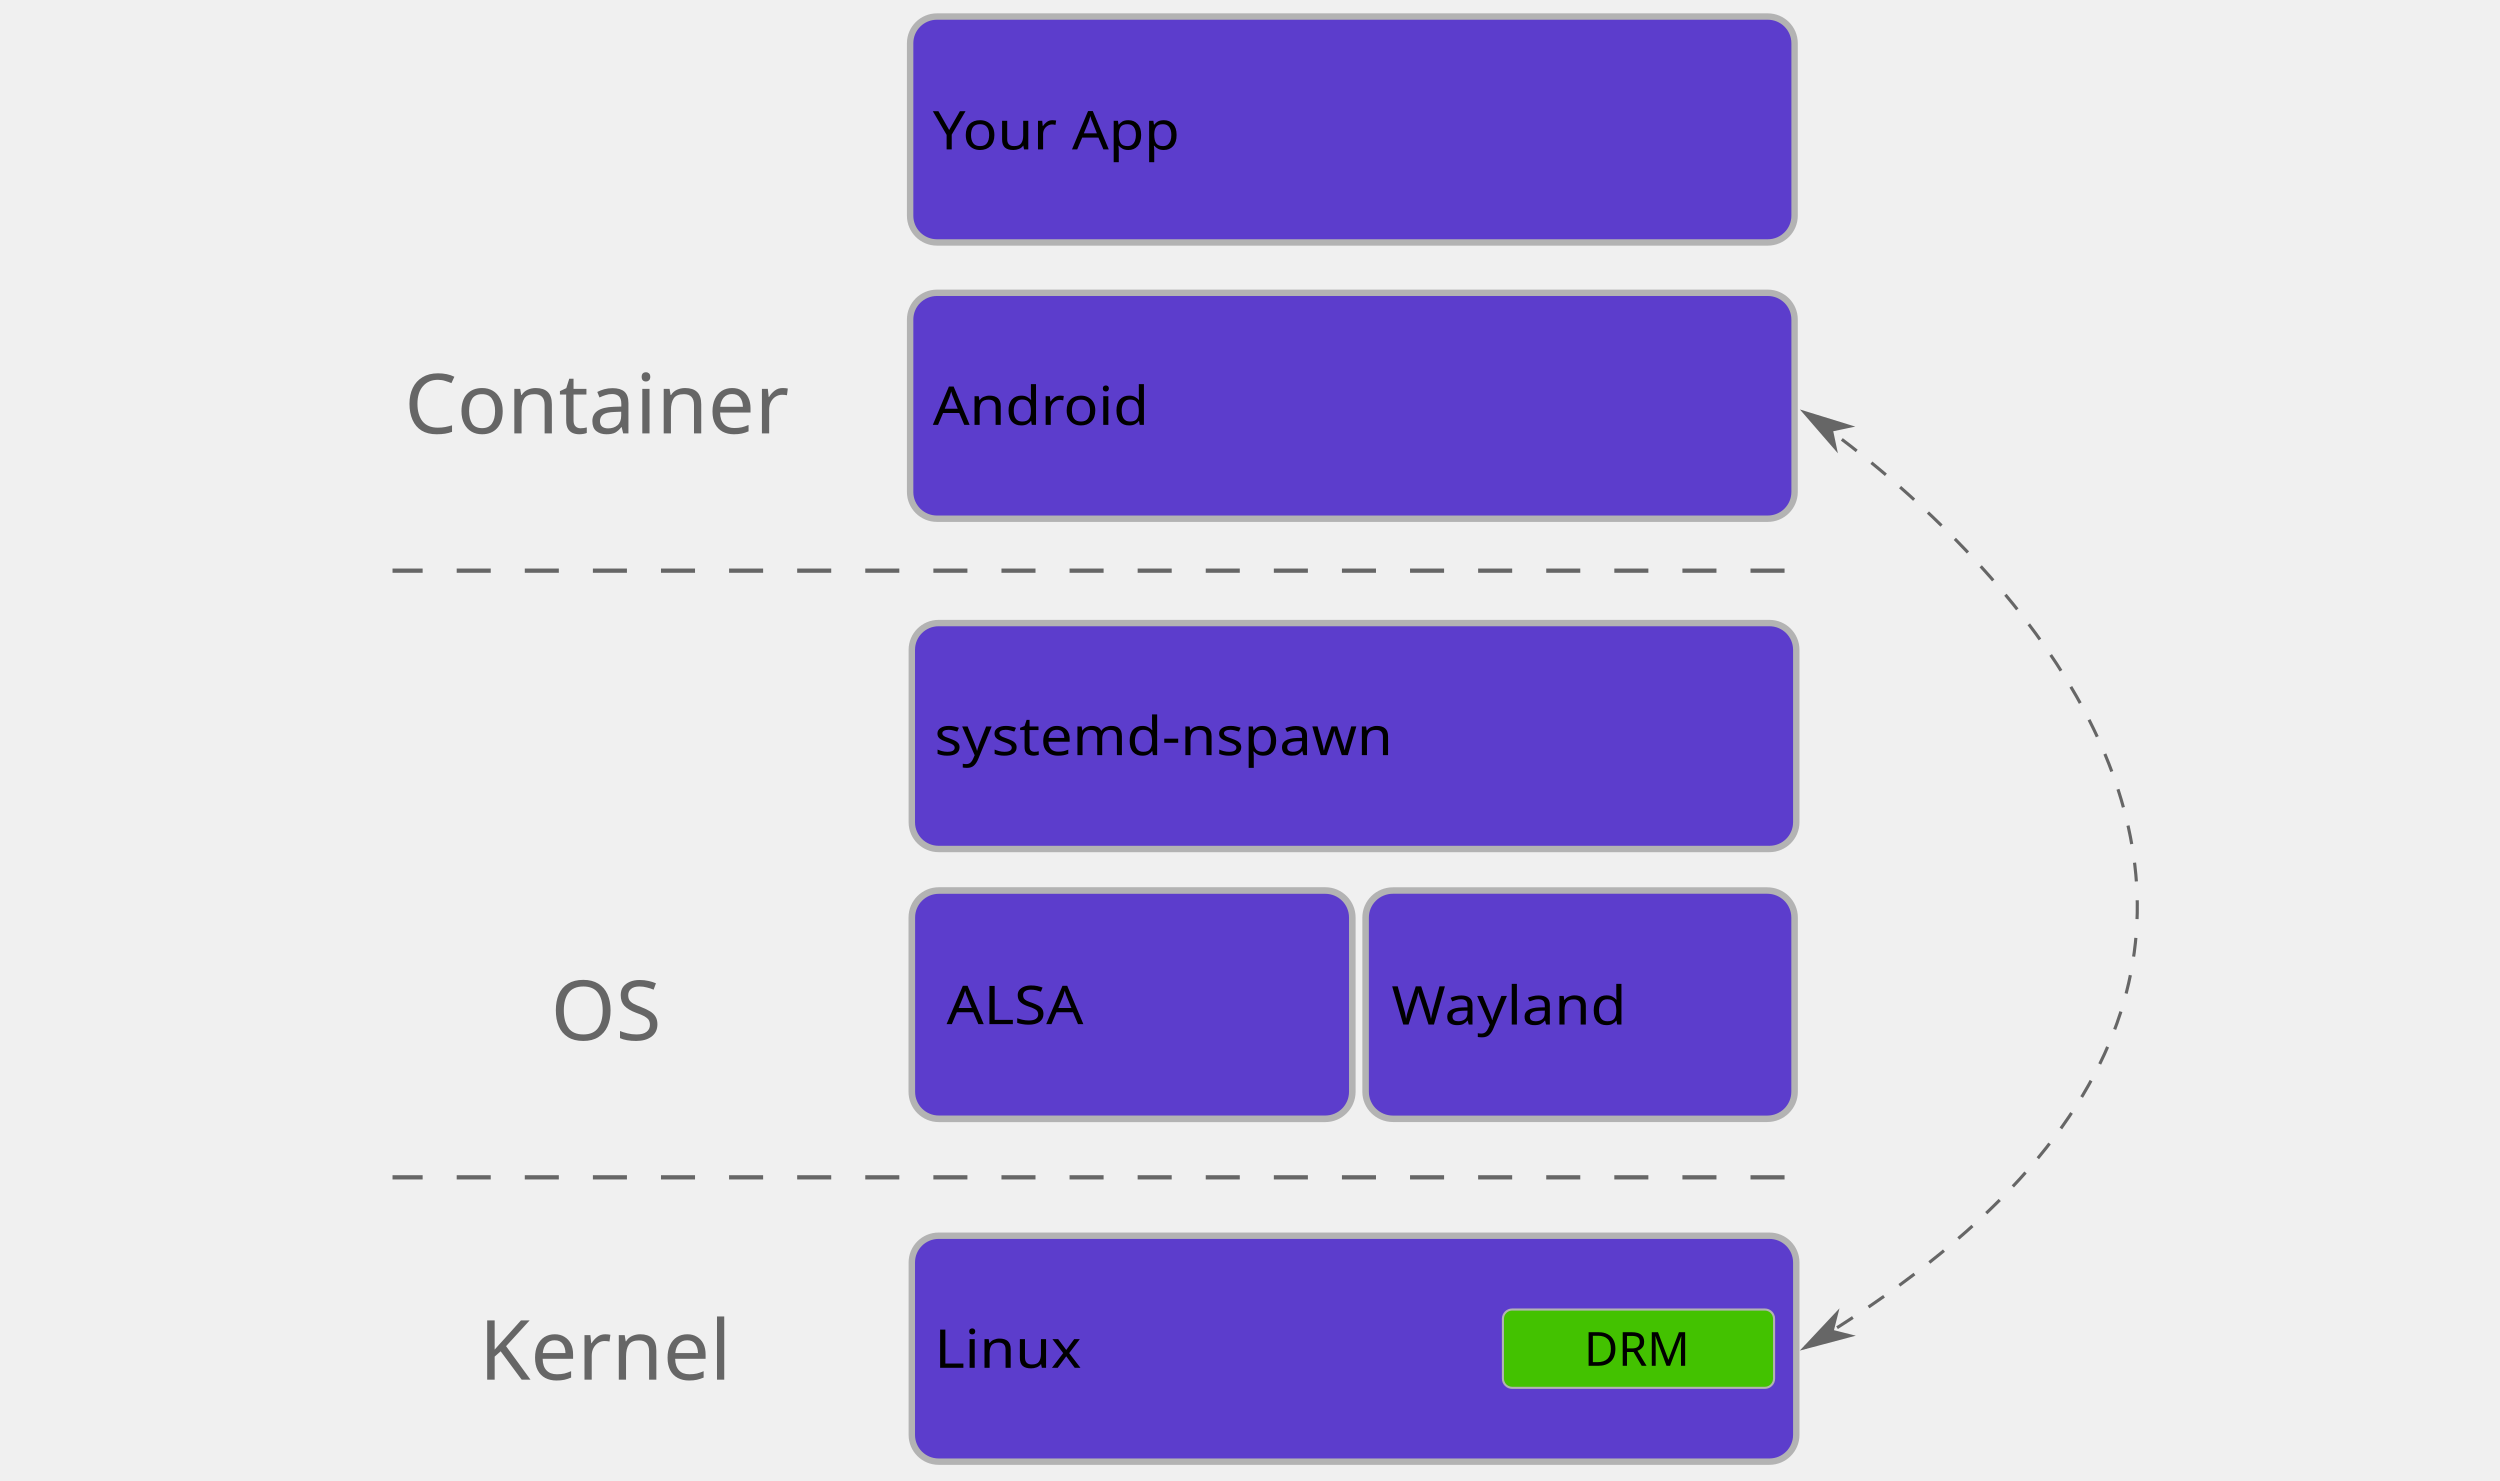
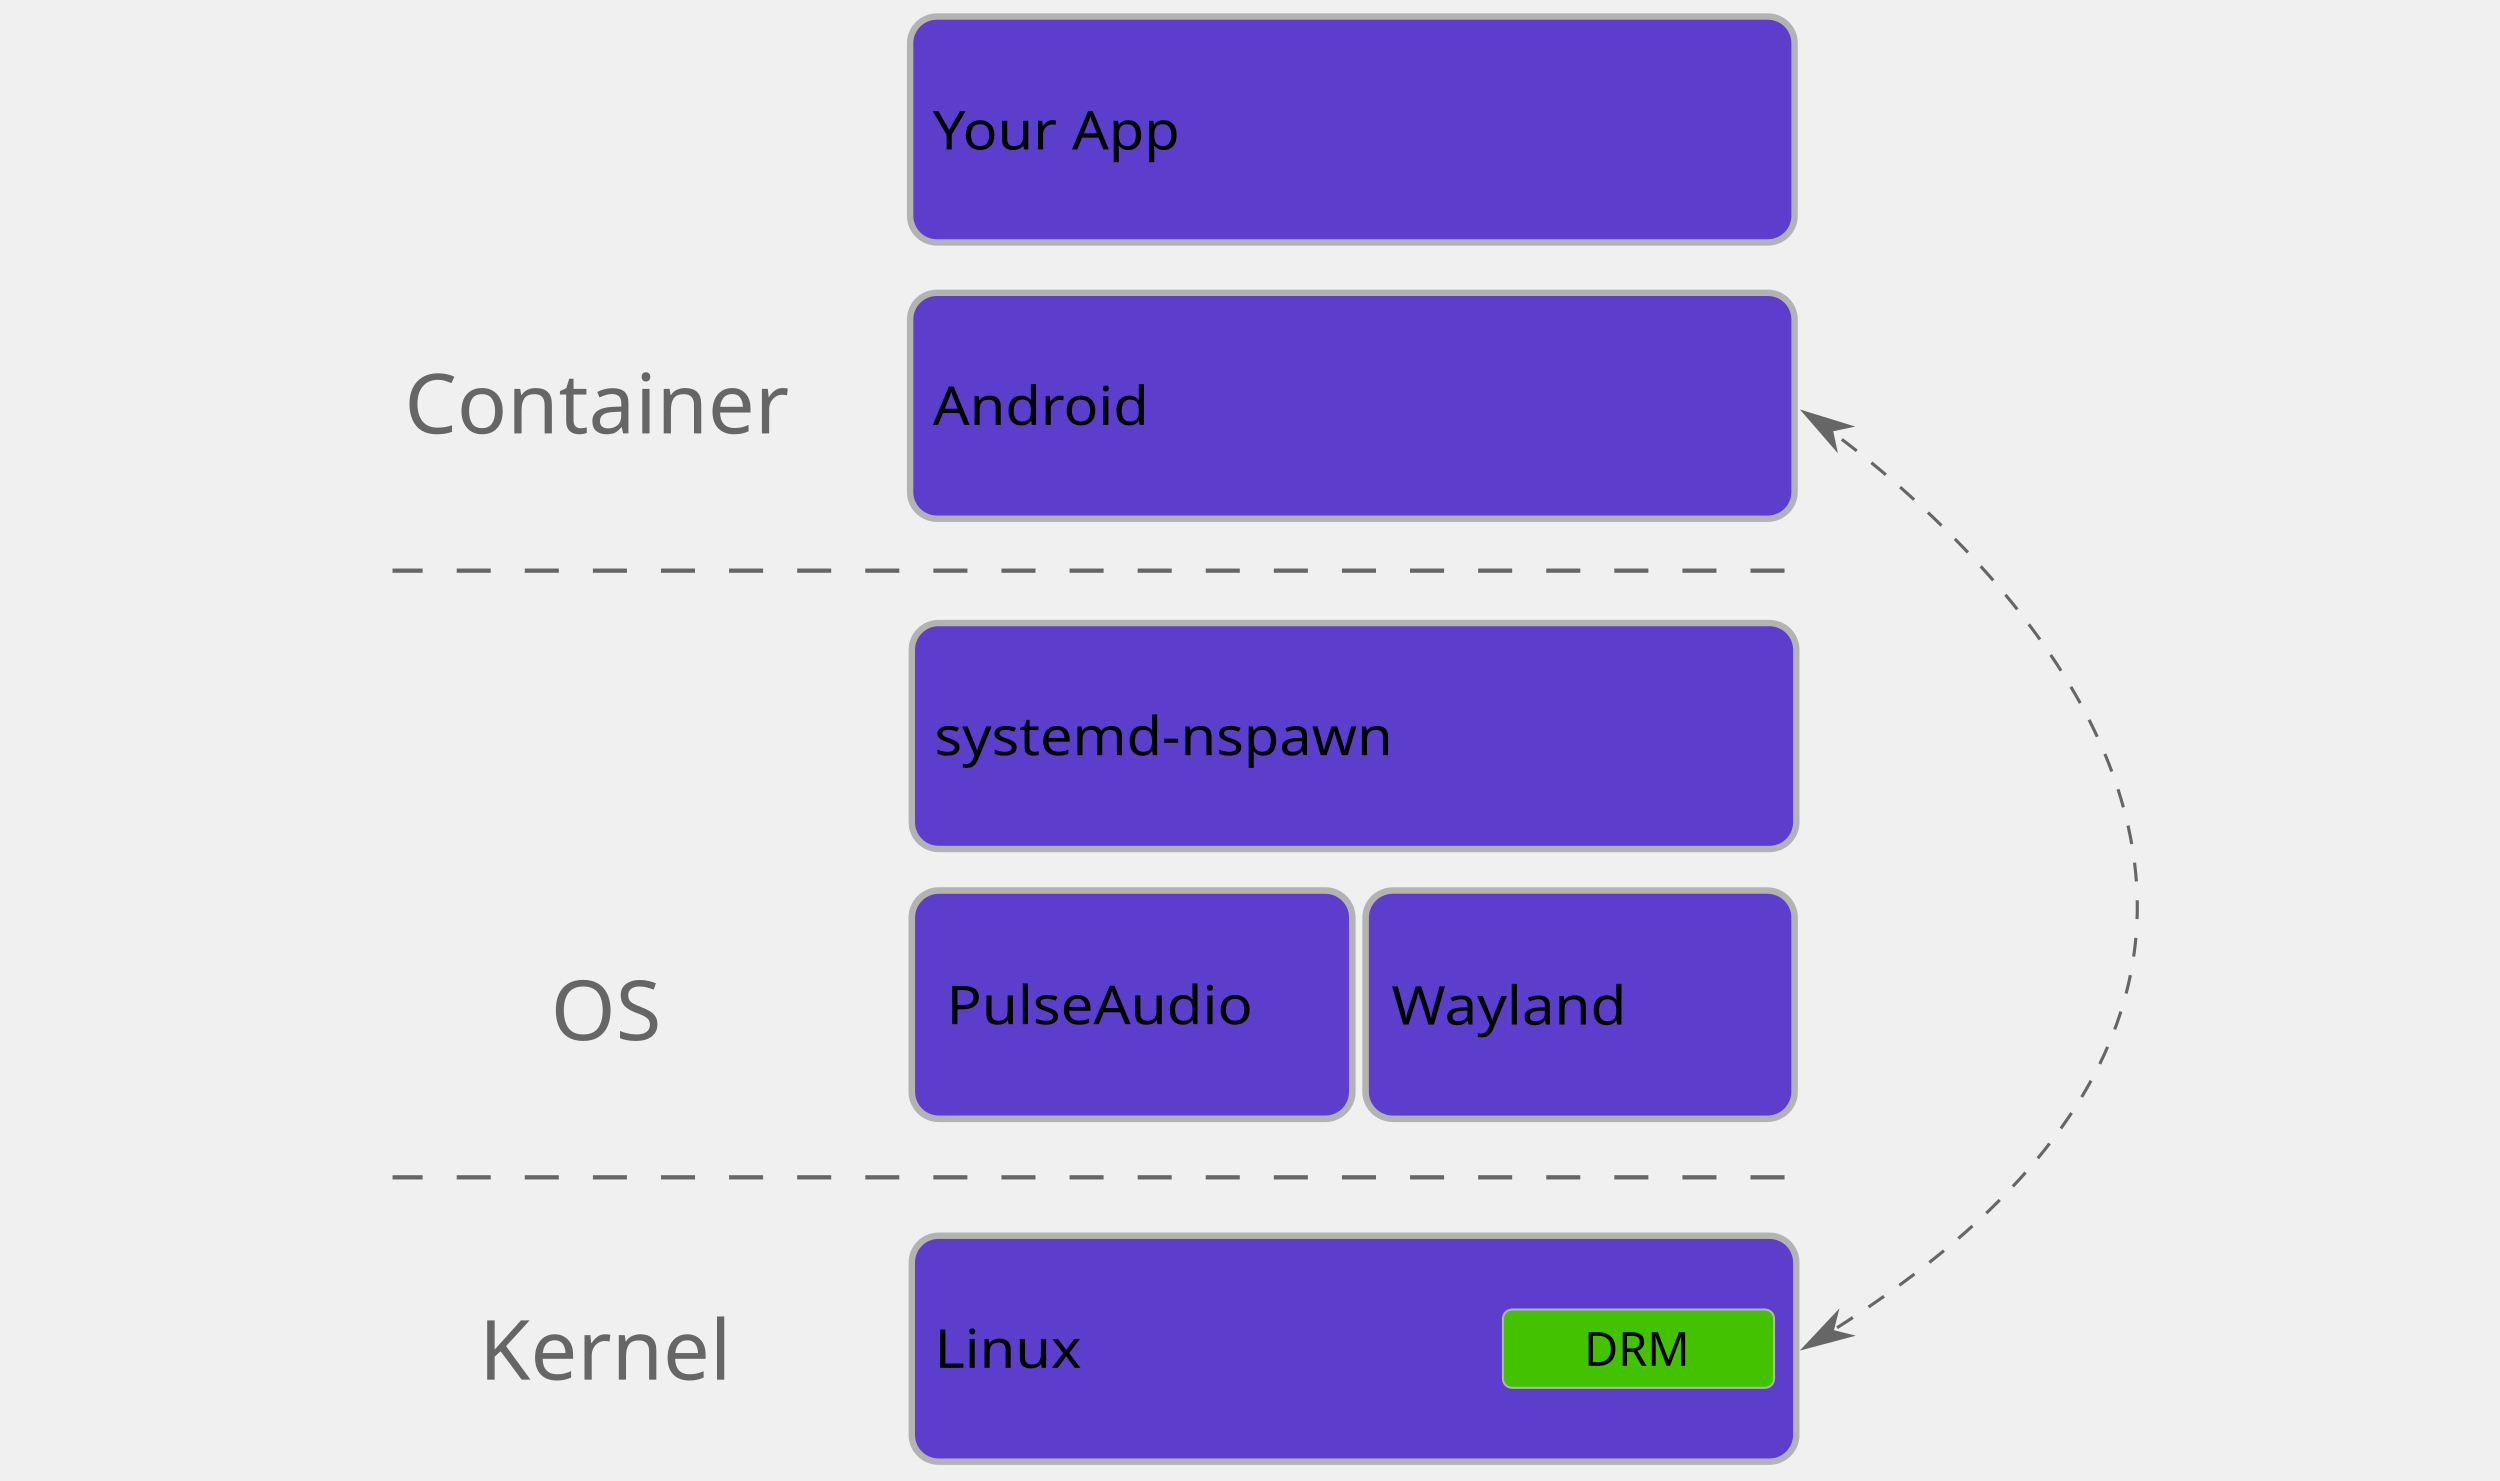
<svg xmlns="http://www.w3.org/2000/svg" width="318.449mm" height="188.591mm" viewBox="0 0 318.449 188.591" version="1.1" id="svg5155">
  <defs id="defs5149">
    <marker orient="auto" refY="0" refX="0" id="Arrow1Lstart-2" style="overflow:visible">
      <path id="path6267-6" d="M 0,0 5,-5 -12.5,0 5,5 Z" style="fill:#666666;fill-opacity:1;fill-rule:evenodd;stroke:#666666;stroke-width:1pt;stroke-opacity:1" transform="matrix(0.8,0,0,0.8,10,0)" />
    </marker>
    <marker orient="auto" refY="0" refX="0" id="Arrow1Lend-0" style="overflow:visible">
      <path id="path6270-7" d="M 0,0 5,-5 -12.5,0 5,5 Z" style="fill:#666666;fill-opacity:1;fill-rule:evenodd;stroke:#666666;stroke-width:1pt;stroke-opacity:1" transform="matrix(-0.8,0,0,-0.8,-10,0)" />
    </marker>
  </defs>
  <g id="layer1" transform="translate(182.2917,1.642412)">
    <path style="fill:none;fill-rule:evenodd;stroke:#ffffff;stroke-width:1.06;stroke-linecap:butt;stroke-linejoin:miter;stroke-miterlimit:4;stroke-dasharray:6.36, 1.06;stroke-dashoffset:0;stroke-opacity:0" d="M 63.291,133.774 H -76.211 -106.569 l -22.49,-0.006" id="path5042" />
    <text id="text5050-0-4-8-3" y="174.098" x="-121.266" style="font-style:normal;font-weight:normal;font-size:10.583px;line-height:125%;font-family:sans-serif;letter-spacing:0px;word-spacing:0px;fill:#666666;fill-opacity:1;stroke:none;stroke-width:0.265px;stroke-linecap:butt;stroke-linejoin:miter;stroke-opacity:1" xml:space="preserve">
      <tspan id="tspan3091" style="fill:#666666;fill-opacity:1;stroke-width:0.265px" y="174.098" x="-121.266">Kernel</tspan>
    </text>
    <path style="fill:none;fill-opacity:1;fill-rule:evenodd;stroke:#666666;stroke-width:0.542;stroke-linecap:butt;stroke-linejoin:miter;stroke-miterlimit:4;stroke-dasharray:4.337, 4.337;stroke-dashoffset:0.5;stroke-opacity:1" d="m -132.292,148.324 c 179.917,0 179.917,0 179.917,0" id="path1013" />
    <text xml:space="preserve" style="font-style:normal;font-weight:normal;font-size:10.583px;line-height:125%;font-family:sans-serif;letter-spacing:0px;word-spacing:0px;fill:#666666;fill-opacity:1;stroke:none;stroke-width:0.265px;stroke-linecap:butt;stroke-linejoin:miter;stroke-opacity:1" x="-112.127" y="130.844" id="text5050-0-4-8-3-5">
      <tspan x="-112.127" y="130.844" style="fill:#666666;fill-opacity:1;stroke-width:0.265px" id="tspan3091-9">OS</tspan>
    </text>
    <g id="g5993" transform="matrix(0.9924178,0,0,1,7.788793,-37.84639)">
      <g id="g5880-7" transform="matrix(1.011882,0,0,1,-7.838542,80.93776)">
        <rect ry="3.403" style="fill:#5c3dcc;fill-opacity:1;stroke:#b3b3b3;stroke-width:0.813;stroke-miterlimit:4;stroke-dasharray:none;stroke-opacity:1;image-rendering:auto" y="112.673" x="-65.878" height="28.778" width="112.19" id="rect3699-3-5-1-6-1" />
        <text transform="scale(1.037091,0.9642359)" id="text4782-5-6-5-2-3" y="134.296" x="-60.746" style="font-style:normal;font-weight:normal;font-size:15.698px;line-height:125%;font-family:sans-serif;letter-spacing:0px;word-spacing:0px;fill:#000000;fill-opacity:1;stroke:none;stroke-width:0.392px;stroke-linecap:butt;stroke-linejoin:miter;stroke-opacity:1" xml:space="preserve">
          <tspan style="font-size:7.056px;stroke-width:0.392px" y="134.296" x="-60.746" id="tspan4780-3-9-9-6-1">Linux</tspan>
        </text>
      </g>
      <g transform="translate(-121.7129,148.9682)" id="g1278-9">
        <g id="g1267-13">
          <rect id="rect3699-1-0-3-4" width="34.803" height="9.973" x="123.085" y="54.044" style="fill:#43c200;fill-opacity:1;stroke:#b3b3b3;stroke-width:0.267;stroke-miterlimit:4;stroke-dasharray:none;stroke-opacity:1;image-rendering:auto" ry="1.179" />
          <text xml:space="preserve" style="font-style:normal;font-weight:normal;font-size:5.997px;line-height:125%;font-family:sans-serif;letter-spacing:0px;word-spacing:0px;fill:#000000;fill-opacity:1;stroke:none;stroke-width:0.265px;stroke-linecap:butt;stroke-linejoin:miter;stroke-opacity:1" x="133.505" y="61.217" id="text4864-6-7-5">
            <tspan x="133.505" y="61.217" style="font-size:5.997px;stroke-width:0.265px" id="tspan5382-8">DRM</tspan>
          </text>
        </g>
      </g>
    </g>
    <g id="g6064" transform="translate(2.5431315e-6,33.46078)">
      <g transform="matrix(1.013295,0,0,1,-76.65834,-10.62275)" id="g2067-0-5">
        <rect id="rect3699-3-6-8-7" width="53.926" height="29.079" x="67.421" y="88.954" style="fill:#5c3dcc;fill-opacity:1;stroke:#b3b3b3;stroke-width:0.822;stroke-miterlimit:4;stroke-dasharray:none;stroke-opacity:1;image-rendering:auto" ry="3.439" />
        <text xml:space="preserve" style="font-style:normal;font-weight:normal;font-size:15.698px;line-height:125%;font-family:sans-serif;letter-spacing:0px;word-spacing:0px;fill:#000000;fill-opacity:1;stroke:none;stroke-width:0.392px;stroke-linecap:butt;stroke-linejoin:miter;stroke-opacity:1" x="68.153" y="109.962" id="text4782-6-8-6-4" transform="scale(1.037091,0.9642359)">
          <tspan id="tspan4780-1-8-2-9" x="68.153" y="109.962" style="font-size:7.056px;stroke-width:0.392px">Wayland</tspan>
        </text>
      </g>
      <rect ry="3.439" style="fill:#5c3dcc;fill-opacity:1;stroke:#b3b3b3;stroke-width:0.839;stroke-miterlimit:4;stroke-dasharray:none;stroke-opacity:1;image-rendering:auto" y="78.331" x="-66.146" height="29.079" width="56.111" id="rect3699-5-8-4" />
      <text transform="scale(1.043962,0.9578892)" id="text4782-2-7-9" y="99.542" x="-59.116" style="font-style:normal;font-weight:normal;font-size:15.802px;line-height:125%;font-family:sans-serif;letter-spacing:0px;word-spacing:0px;fill:#000000;fill-opacity:1;stroke:none;stroke-width:0.395px;stroke-linecap:butt;stroke-linejoin:miter;stroke-opacity:1" xml:space="preserve">
-         <tspan style="font-size:7.102px;line-height:77.4%;stroke-width:0.395px" y="99.542" x="-59.116" id="tspan4780-9-9-2">ALSA</tspan>
+         <tspan style="font-size:7.102px;line-height:77.4%;stroke-width:0.395px" y="99.542" x="-59.116" id="tspan4780-9-9-2">PulseAudio</tspan>
      </text>
    </g>
    <g id="g5993-3" transform="matrix(0.9924178,0,0,1,7.788793,-115.888)">
      <g id="g5880-7-0" transform="matrix(1.011882,0,0,1,-7.838542,80.93776)">
        <rect ry="3.403" style="fill:#5c3dcc;fill-opacity:1;stroke:#b3b3b3;stroke-width:0.813;stroke-miterlimit:4;stroke-dasharray:none;stroke-opacity:1;image-rendering:auto" y="112.673" x="-65.878" height="28.778" width="112.19" id="rect3699-3-5-1-6-1-1" />
        <text transform="scale(1.037091,0.9642359)" id="text4782-5-6-5-2-3-6" y="134.296" x="-60.746" style="font-style:normal;font-weight:normal;font-size:15.698px;line-height:125%;font-family:sans-serif;letter-spacing:0px;word-spacing:0px;fill:#000000;fill-opacity:1;stroke:none;stroke-width:0.392px;stroke-linecap:butt;stroke-linejoin:miter;stroke-opacity:1" xml:space="preserve">
          <tspan style="font-size:7.056px;stroke-width:0.392px" y="134.296" x="-60.746" id="tspan4780-3-9-9-6-1-7">systemd-nspawn</tspan>
        </text>
      </g>
    </g>
    <path style="fill:none;fill-opacity:1;fill-rule:evenodd;stroke:#666666;stroke-width:0.542;stroke-linecap:butt;stroke-linejoin:miter;stroke-miterlimit:4;stroke-dasharray:4.337, 4.337;stroke-dashoffset:0.5;stroke-opacity:1" d="m -132.292,71.046 c 179.917,0 179.917,0 179.917,0" id="path1013-0" />
    <text xml:space="preserve" style="font-style:normal;font-weight:normal;font-size:10.583px;line-height:125%;font-family:sans-serif;letter-spacing:0px;word-spacing:0px;fill:#666666;fill-opacity:1;stroke:none;stroke-width:0.265px;stroke-linecap:butt;stroke-linejoin:miter;stroke-opacity:1" x="-130.772" y="53.566" id="text5050-0-4-8-3-5-4">
      <tspan x="-130.772" y="53.566" style="fill:#666666;fill-opacity:1;stroke-width:0.265px" id="tspan3091-9-7">Container</tspan>
    </text>
    <g id="g5993-3-2" transform="matrix(0.9924178,0,0,1,7.574039,-157.957)">
      <g id="g5880-7-0-9" transform="matrix(1.011882,0,0,1,-7.838542,80.93776)">
        <rect ry="3.403" style="fill:#5c3dcc;fill-opacity:1;stroke:#b3b3b3;stroke-width:0.813;stroke-miterlimit:4;stroke-dasharray:none;stroke-opacity:1;image-rendering:auto" y="112.673" x="-65.878" height="28.778" width="112.19" id="rect3699-3-5-1-6-1-1-7" />
        <text transform="scale(1.037091,0.9642359)" id="text4782-5-6-5-2-3-6-7" y="134.296" x="-60.746" style="font-style:normal;font-weight:normal;font-size:15.698px;line-height:125%;font-family:sans-serif;letter-spacing:0px;word-spacing:0px;fill:#000000;fill-opacity:1;stroke:none;stroke-width:0.392px;stroke-linecap:butt;stroke-linejoin:miter;stroke-opacity:1" xml:space="preserve">
          <tspan style="font-size:7.056px;stroke-width:0.392px" y="134.296" x="-60.746" id="tspan4780-3-9-9-6-1-7-6">Android</tspan>
        </text>
        <rect ry="3.403" style="fill:#5c3dcc;fill-opacity:1;stroke:#b3b3b3;stroke-width:0.813;stroke-miterlimit:4;stroke-dasharray:none;stroke-opacity:1;image-rendering:auto" y="77.483" x="-65.878" height="28.778" width="112.19" id="rect3699-3-5-1-6-1-1-7-5" />
        <text transform="scale(1.037091,0.9642359)" id="text4782-5-6-5-2-3-6-7-0" y="97.91" x="-60.746" style="font-style:normal;font-weight:normal;font-size:15.698px;line-height:125%;font-family:sans-serif;letter-spacing:0px;word-spacing:0px;fill:#000000;fill-opacity:1;stroke:none;stroke-width:0.392px;stroke-linecap:butt;stroke-linejoin:miter;stroke-opacity:1" xml:space="preserve">
          <tspan style="font-size:7.056px;stroke-width:0.392px" y="97.91" x="-60.746" id="tspan4780-3-9-9-6-1-7-6-9">Your App</tspan>
        </text>
      </g>
    </g>
    <path style="fill:none;fill-rule:evenodd;stroke:#666666;stroke-width:0.4;stroke-linecap:butt;stroke-linejoin:miter;stroke-miterlimit:4;stroke-dasharray:2.4, 2.4;stroke-dashoffset:0;stroke-opacity:1;marker-start:url(#Arrow1Lstart-2);marker-end:url(#Arrow1Lend-0)" d="M 47.625,170 C 142.875,113.115 47.625,50.938 47.625,50.938" id="path6265-3" />
  </g>
</svg>
